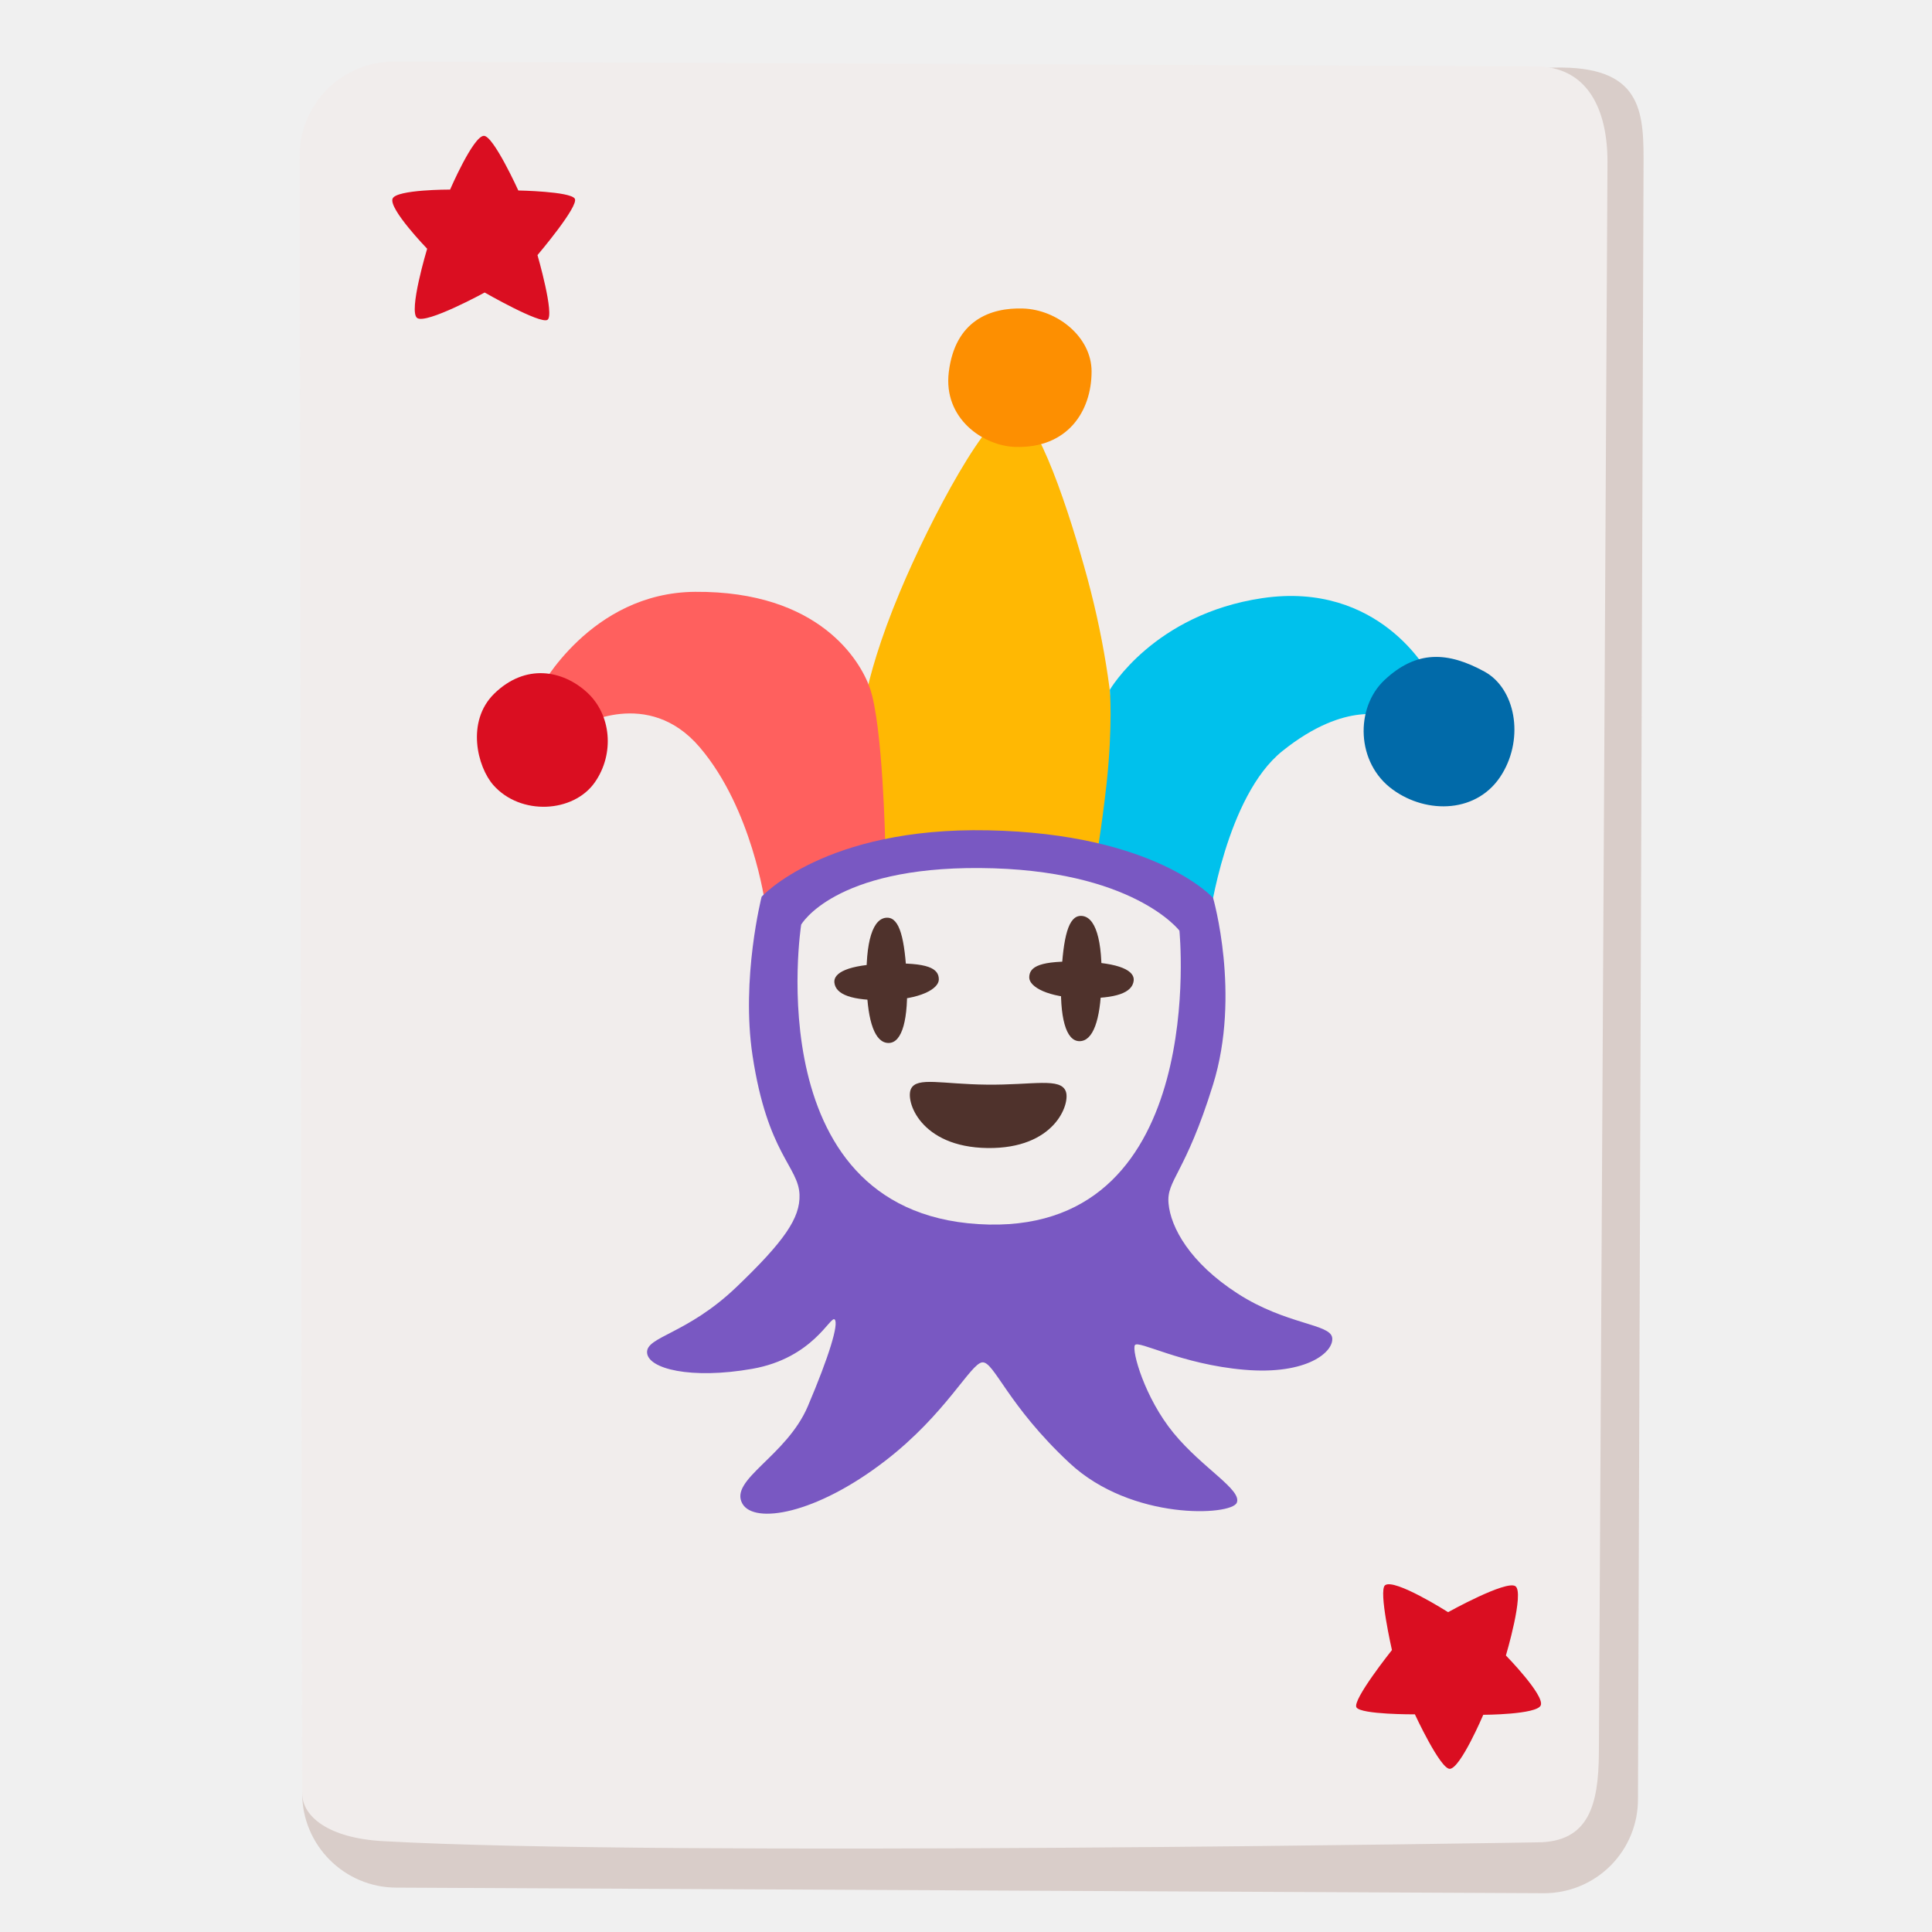
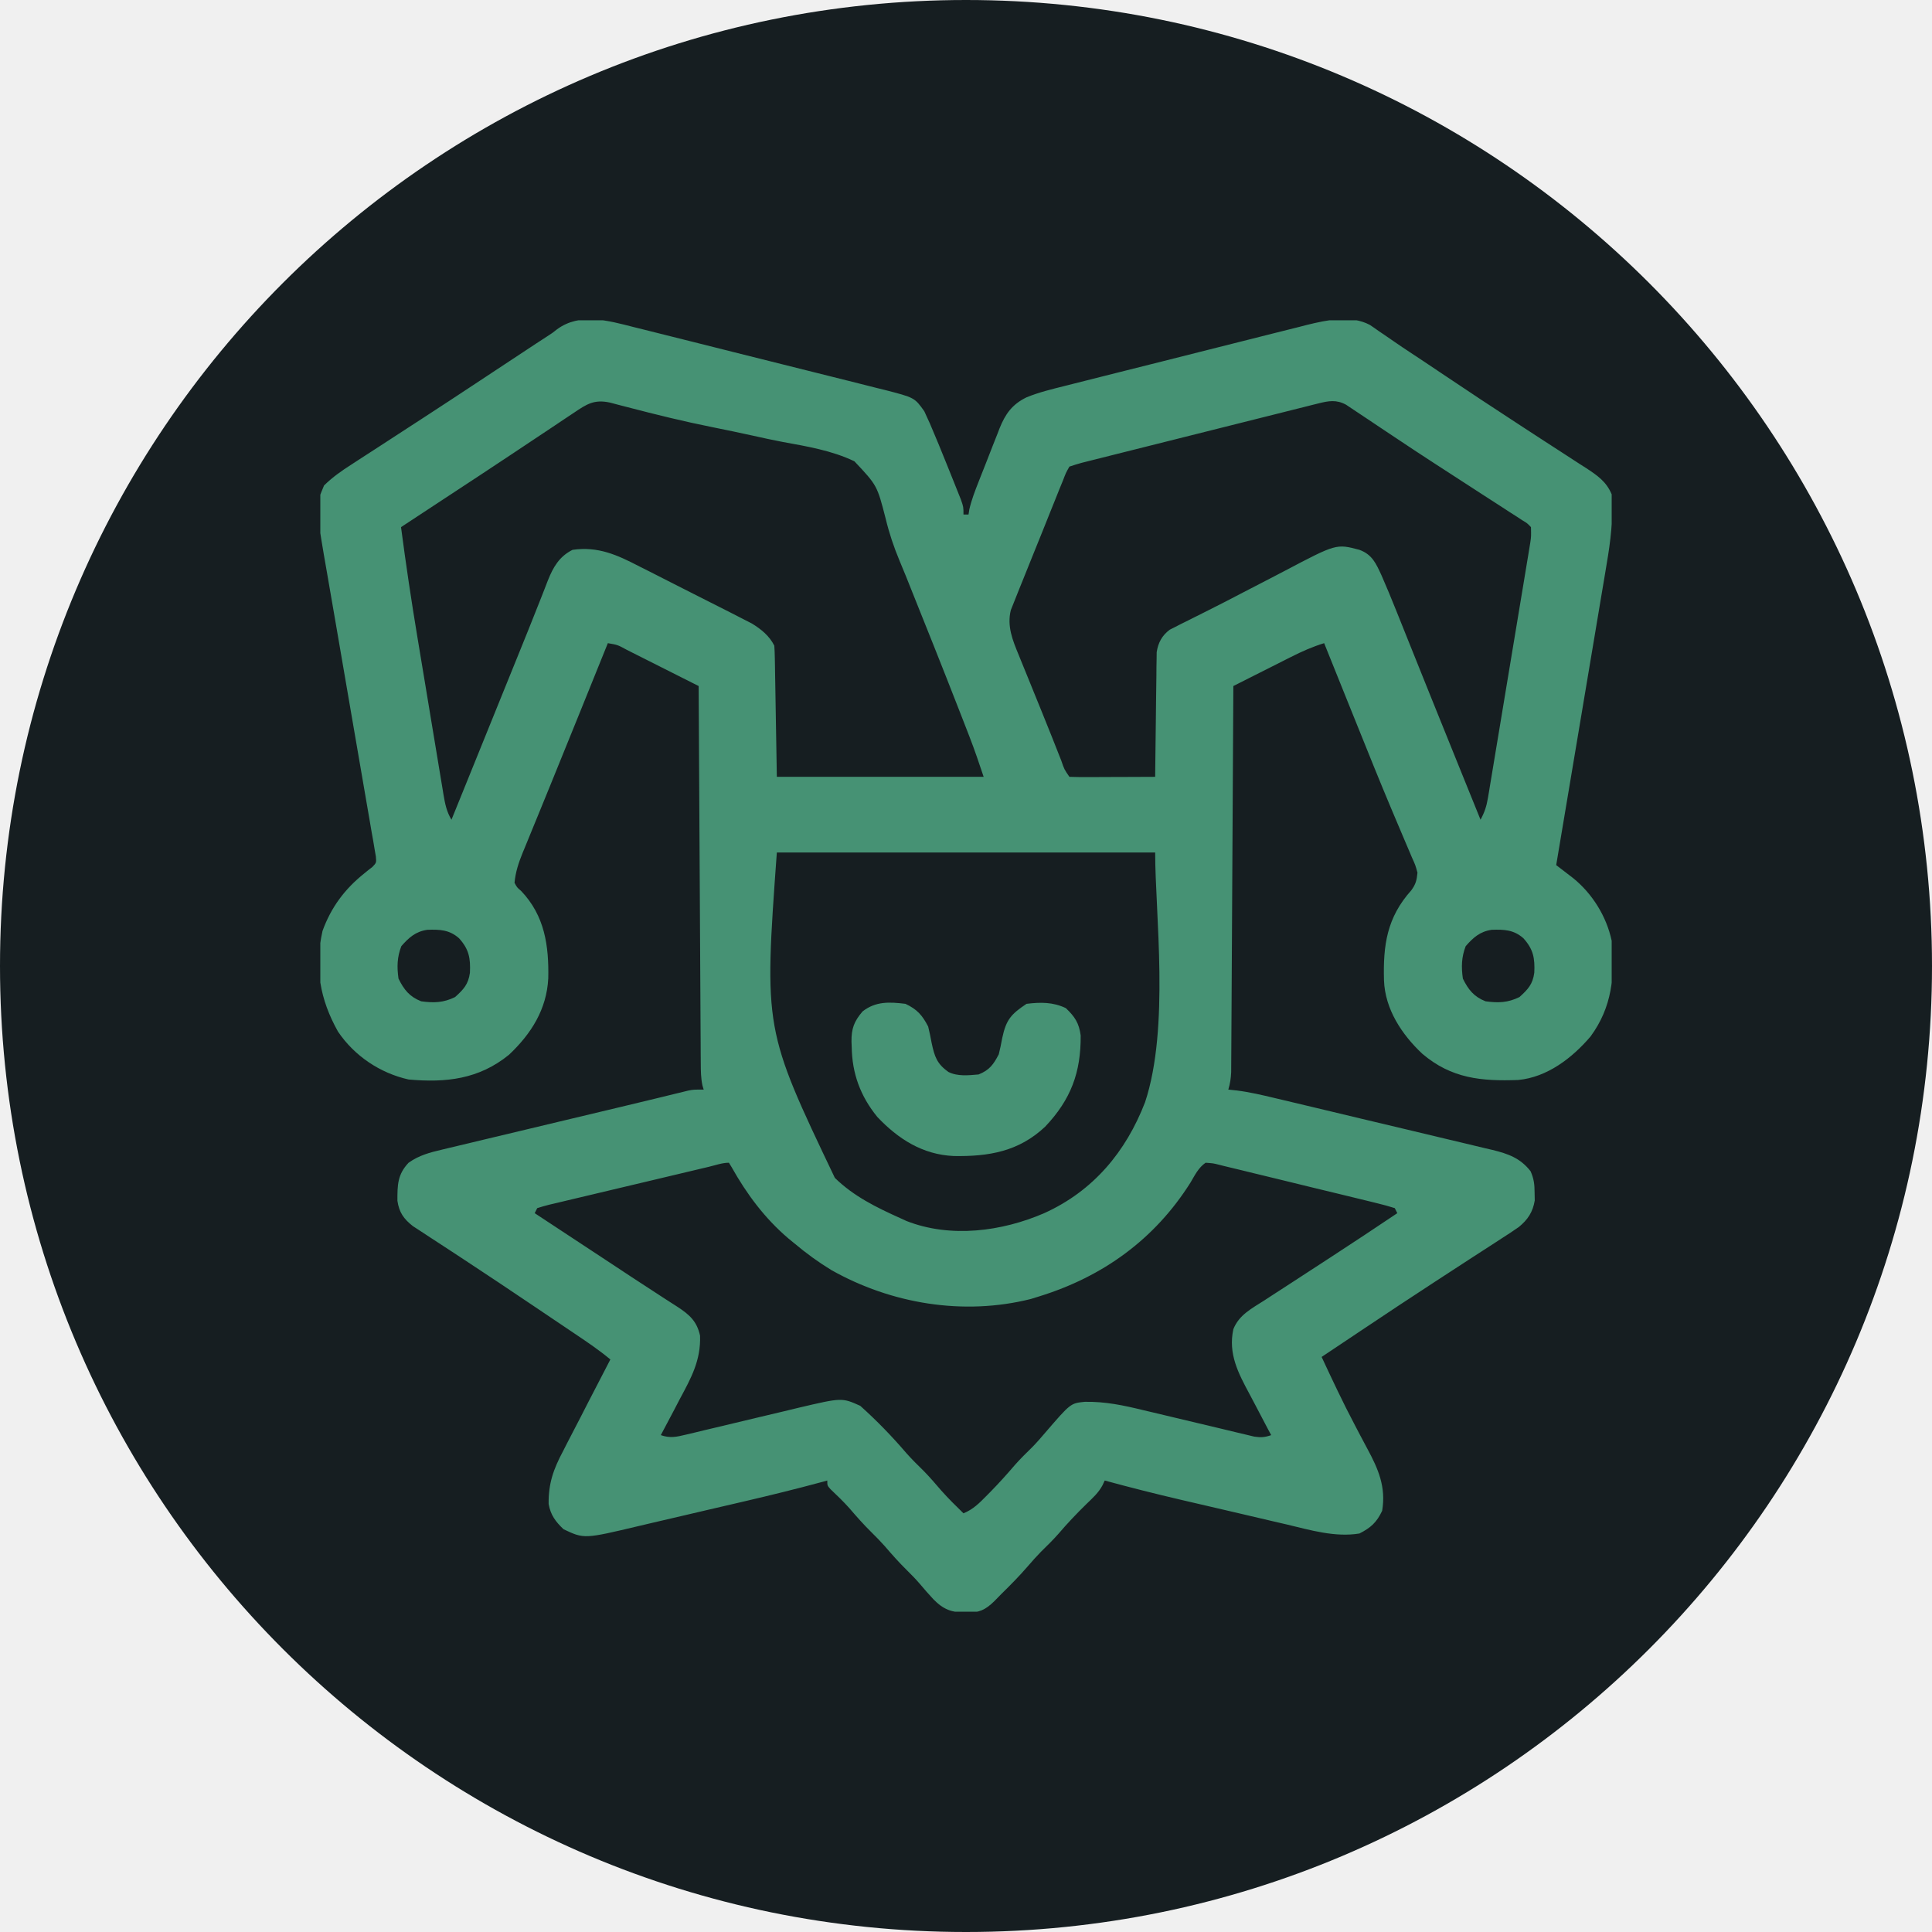
- <svg xmlns="http://www.w3.org/2000/svg" width="800px" height="800px" viewBox="0 0 128 128" aria-hidden="true" role="img" class="iconify iconify--noto" preserveAspectRatio="xMidYMid meet">
-   <path d="M102.29 125.43l-76.02-.37c-3.45 0-6.25-2.8-6.25-6.25l12.2-92.13L102.41 4.5c6.13-.33 6.48 2.53 6.48 5.98l-.37 108.69a6.218 6.218 0 0 1-6.23 6.26z" fill="#d9cdc9" />
-   <path d="M101.83 122.06s-57.76.98-76.47-.08c-3.58-.2-5.33-1.62-5.34-3.16l-.17-108.49c0-3.45 2.8-6.25 6.25-6.25l75.64.32c3.45 0 4.76 2.86 4.76 6.31l-.57 105.4c-.02 3.45-.65 5.95-4.1 5.95z" fill="#f1edec" />
-   <path d="M29.82 12.56S31.34 9.04 32.05 9c.63-.04 2.29 3.62 2.29 3.62s3.44.06 3.74.54s-2.47 3.74-2.47 3.74s1.15 3.98.66 4.29c-.48.3-4.16-1.81-4.16-1.81s-3.86 2.11-4.47 1.69c-.6-.42.66-4.59.66-4.59s-2.56-2.65-2.29-3.32c.25-.61 3.81-.6 3.81-.6z" fill="#da0e21" />
-   <path d="M98.27 113.61s-1.5 3.53-2.21 3.58c-.63.04-2.32-3.61-2.32-3.61s-3.57.02-3.87-.46c-.3-.48 2.35-3.8 2.35-3.8s-.9-3.93-.46-4.29c.61-.49 4.18 1.78 4.18 1.78s3.85-2.14 4.46-1.72c.61.42-.63 4.59-.63 4.59s2.57 2.63 2.31 3.3c-.25.62-3.81.63-3.81.63z" fill="#da0e21" />
-   <path d="M67.14 27.16c-1.59-.19-5.54 7.32-7.51 12.03c-2.71 6.47-2.6 9.4-2.6 9.4l-.14 8.49l16.36-.13s.57-4.58.57-7.19s-.55-6.93-1.78-11.46c-1.14-4.2-3.31-10.95-4.9-11.14z" fill="#ffb803" />
-   <path d="M67.78 20.44c-2.14-.07-4.5.77-4.92 4.21c-.38 3.08 2.29 4.89 4.39 4.96c3.49.11 5.07-2.37 5.07-5c0-2.3-2.29-4.1-4.54-4.17z" fill="#fd8f01" />
-   <path d="M72.52 57.56l7.62 3.23s1.1-8.05 4.82-11.03c4.27-3.43 7.01-2.26 7.01-2.26l2.68-2.87s-3.23-6.16-11.03-5c-7.19 1.07-10.09 6.07-10.09 6.07s.2 2.29-.21 6.17c-.36 3.24-.8 5.69-.8 5.69z" fill="#00c1ec" />
-   <path d="M91.72 45.06c-1.95 1.84-1.88 5.49.55 7.25c2.26 1.65 5.67 1.59 7.25-1.04c1.47-2.43.87-5.65-1.16-6.77c-2.43-1.33-4.5-1.45-6.64.56z" fill="#016aa9" />
-   <path d="M35.75 45.67l2.68 2.44s4.5-2.63 7.93 1.4c3.48 4.08 4.33 10.36 4.33 10.36l7.96-3.95s-.16-7.9-1.02-10.34c-.62-1.78-3.34-6.43-11.58-6.37c-6.94.05-10.3 6.46-10.3 6.46z" fill="#ff605e" />
-   <path d="M32.69 52.02c1.8 2.03 5.3 1.84 6.72-.19c1.32-1.89 1.09-4.49-.52-5.96s-4.07-1.94-6.15.09c-1.87 1.84-1.12 4.85-.05 6.06z" fill="#da0e21" />
-   <path d="M50.46 59.41s4.18-4.62 14.99-4.4c11.12.22 14.92 4.48 14.92 4.48s1.85 6.39 0 12.36s-3.1 6.32-2.95 7.89c.14 1.56 1.39 3.91 4.59 5.97c3.2 2.06 6.11 1.99 6.25 2.91c.14.92-1.63 2.49-5.82 2.13c-4.19-.36-7.03-1.99-7.25-1.63s.64 3.48 2.56 5.82c1.92 2.34 4.55 3.76 4.19 4.62s-6.96 1.21-11.08-2.63s-5-6.74-5.78-6.67s-2.4 3.42-6.44 6.53c-4.62 3.56-8.67 4.19-9.45 2.84c-.92-1.59 2.91-3.13 4.33-6.46c1.42-3.34 2.06-5.47 1.78-5.75c-.28-.28-1.42 2.56-5.47 3.27s-6.89 0-6.96-1.07c-.07-1.07 2.63-1.21 5.9-4.33c3.2-3.06 4.25-4.6 4.2-6.13c-.06-1.88-2.12-2.69-3.11-9.21c-.78-5.12.6-10.54.6-10.54z" fill="#7958c2" />
-   <path d="M53.08 61.26s2.16-3.82 11.84-3.75c10.13.07 13.22 4.15 13.22 4.15s1.98 19.77-12.62 19.47c-15.49-.34-12.44-19.87-12.44-19.87z" fill="#f1edec" />
-   <path d="M71.61 60.68c-.82 0-1.17 1.36-1.3 4.07c-.12 2.63.3 4.23 1.21 4.23s1.38-1.43 1.45-3.73c.11-3.06-.42-4.57-1.36-4.57z" fill="#4f322c" />
-   <path d="M68.19 64.76c0 .63 1.26 1.33 3.51 1.37c2.25.04 3.32-.36 3.41-1.16c.07-.63-.84-1.19-3.51-1.26s-3.41.31-3.41 1.05z" fill="#4f322c" />
-   <path d="M58.78 60.8c.82 0 1.17 1.36 1.3 4.07c.12 2.63-.3 4.23-1.21 4.23s-1.38-1.43-1.45-3.73c-.11-3.06.43-4.57 1.36-4.57z" fill="#4f322c" />
-   <path d="M62.2 64.89c0 .63-1.26 1.33-3.51 1.37c-2.25.04-3.32-.36-3.41-1.16c-.07-.63.84-1.19 3.51-1.26c2.68-.08 3.41.31 3.41 1.05z" fill="#4f322c" />
-   <path d="M60.36 72.13c-.4.79.6 3.87 5.06 3.93s5.48-2.91 5.2-3.73c-.33-.97-2.2-.43-5.26-.47c-2.94-.03-4.6-.53-5 .27z" fill="#4f322c" />
+ <svg xmlns="http://www.w3.org/2000/svg" width="766" height="766" viewBox="0 0 766 766" fill="none">
+   <circle cx="383" cy="383" r="383" fill="#161E21" />
+   <g clip-path="url(#clip0_179_872)">
+     <path d="M251.283 129.69C253.027 130.12 253.027 130.12 254.806 130.558C257.957 131.337 261.105 132.128 264.251 132.926C267.561 133.763 270.875 134.586 274.188 135.411C279.743 136.797 285.295 138.194 290.845 139.598C297.249 141.217 303.657 142.818 310.068 144.41C316.26 145.947 322.449 147.498 328.636 149.055C331.26 149.715 333.884 150.37 336.509 151.021C340.174 151.933 343.834 152.861 347.494 153.792C348.576 154.058 349.657 154.324 350.772 154.598C362.599 157.647 362.599 157.647 366.458 163.035C366.795 163.778 367.133 164.52 367.481 165.285C367.883 166.163 368.286 167.041 368.701 167.946C371.026 173.412 373.311 178.887 375.504 184.407C376.322 186.461 377.15 188.511 377.979 190.561C378.503 191.872 379.028 193.184 379.551 194.496C380.257 196.262 380.257 196.262 380.978 198.064C382 201 382 201 382 204C382.66 204 383.32 204 384 204C384.104 203.339 384.207 202.679 384.314 201.998C385.184 198.197 386.558 194.65 387.985 191.031C388.282 190.273 388.58 189.515 388.886 188.734C389.516 187.137 390.148 185.54 390.782 183.944C391.745 181.513 392.689 179.075 393.633 176.637C394.249 175.08 394.866 173.524 395.485 171.969C395.762 171.245 396.039 170.521 396.325 169.775C398.618 164.103 401.296 160.321 406.967 157.551C411.913 155.512 417.074 154.293 422.253 152.997C423.366 152.714 424.479 152.431 425.626 152.139C429.295 151.207 432.966 150.285 436.637 149.363C439.199 148.717 441.761 148.072 444.323 147.426C449.691 146.073 455.06 144.727 460.43 143.384C466.611 141.836 472.789 140.274 478.965 138.706C484.29 137.354 489.618 136.013 494.948 134.68C498.121 133.886 501.293 133.087 504.463 132.279C508.005 131.377 511.552 130.494 515.101 129.614C516.646 129.215 516.646 129.215 518.223 128.807C526.132 126.878 535.563 124.825 543.101 128.807C544.331 129.619 545.542 130.459 546.735 131.324C547.404 131.776 548.074 132.227 548.764 132.692C550.164 133.638 551.556 134.596 552.94 135.564C554.921 136.945 556.922 138.283 558.94 139.608C563.062 142.315 567.157 145.062 571.25 147.812C581.782 154.881 592.346 161.893 602.985 168.801C606.001 170.766 609.017 172.731 612.033 174.697C614.002 175.976 615.974 177.252 617.949 178.523C620.723 180.31 623.487 182.11 626.25 183.914C627.492 184.705 627.492 184.705 628.758 185.512C633.257 188.47 636.877 190.893 639 196C639.688 205.426 638.579 214.528 636.981 223.798C636.766 225.098 636.552 226.397 636.33 227.735C635.75 231.251 635.155 234.764 634.558 238.276C633.933 241.965 633.321 245.656 632.708 249.347C631.548 256.314 630.377 263.279 629.202 270.244C627.863 278.182 626.537 286.123 625.212 294.063C622.489 310.378 619.75 326.69 617 343C617.613 343.468 618.226 343.937 618.857 344.419C619.663 345.04 620.47 345.661 621.301 346.301C622.498 347.22 622.498 347.22 623.72 348.157C631.336 354.312 636.969 363.371 639 373C640.297 387.007 639.163 399.296 630.625 410.937C623.375 419.445 613.437 427.126 601.916 428.193C587.372 428.72 575.472 427.643 563.922 417.801C555.791 410.182 549.141 400.131 548.727 388.691C548.335 374.755 549.881 363.759 559.547 353C561.333 350.542 561.704 349.027 562 346C561.193 343.03 561.193 343.03 559.774 339.902C559.518 339.296 559.263 338.689 559 338.064C558.436 336.727 557.866 335.392 557.291 334.059C555.68 330.327 554.114 326.576 552.539 322.828C552.016 321.588 552.016 321.588 551.482 320.323C546.926 309.504 542.557 298.609 538.172 287.719C536.761 284.215 535.349 280.712 533.935 277.209C527.529 261.327 527.529 261.327 525 255C520.385 256.415 516.144 258.295 511.852 260.477C511.194 260.807 510.537 261.137 509.86 261.477C507.78 262.522 505.702 263.574 503.625 264.625C502.207 265.339 500.789 266.052 499.371 266.766C495.912 268.506 492.456 270.252 489 272C488.996 272.8 488.992 273.601 488.987 274.425C488.884 293.888 488.776 313.35 488.661 332.812C488.606 342.224 488.552 351.636 488.503 361.048C488.46 369.25 488.414 377.452 488.363 385.654C488.337 389.998 488.312 394.342 488.291 398.686C488.272 402.774 488.247 406.861 488.22 410.949C488.21 412.45 488.203 413.951 488.197 415.453C488.189 417.501 488.174 419.549 488.158 421.597C488.152 422.743 488.146 423.89 488.139 425.071C488.021 427.562 487.727 429.629 487 432C488.107 432.117 489.213 432.233 490.353 432.353C495.444 432.994 500.374 434.15 505.36 435.345C506.366 435.583 507.372 435.82 508.408 436.065C511.714 436.847 515.017 437.636 518.321 438.426C520.626 438.975 522.932 439.525 525.238 440.074C530.062 441.225 534.885 442.38 539.708 443.537C545.883 445.017 552.062 446.483 558.242 447.944C563.002 449.073 567.759 450.212 572.516 451.355C574.793 451.9 577.071 452.441 579.35 452.978C582.536 453.729 585.718 454.496 588.899 455.267C589.837 455.485 590.776 455.702 591.743 455.927C597.965 457.457 602.79 459.154 606.848 464.379C608.181 467.41 608.433 469.632 608.438 472.937C608.467 474.436 608.467 474.436 608.496 475.965C607.749 480.54 605.725 483.589 602.184 486.485C599.909 488.081 597.594 489.593 595.25 491.086C594.376 491.657 593.501 492.228 592.6 492.816C589.74 494.68 586.87 496.527 584 498.375C582.024 499.66 580.048 500.946 578.073 502.233C575.05 504.204 572.026 506.174 568.999 508.139C559.028 514.615 549.133 521.203 539.25 527.812C537.69 528.854 536.131 529.896 534.571 530.937C531.046 533.29 527.523 535.644 524 538C528.235 547.079 532.472 556.141 537.16 564.996C537.815 566.247 538.469 567.497 539.123 568.748C540.099 570.613 541.081 572.472 542.086 574.321C546.487 582.453 549.567 589.565 548 599C545.81 603.623 543.494 605.701 539 608C529.356 609.602 519.504 606.646 510.168 604.422C508.562 604.049 506.956 603.678 505.35 603.307C501.146 602.334 496.946 601.345 492.747 600.353C489.352 599.553 485.954 598.765 482.556 597.978C478.446 597.026 474.338 596.068 470.231 595.109C469.089 594.843 469.089 594.843 467.924 594.571C457.898 592.226 447.934 589.712 438 587C437.719 587.608 437.437 588.216 437.147 588.843C435.536 591.873 433.277 593.871 430.813 596.25C426.89 600.081 423.169 604.002 419.61 608.172C417.436 610.64 415.095 612.915 412.75 615.219C410.918 617.084 409.207 619.019 407.5 621C404.173 624.856 400.634 628.435 397 632C395.639 633.392 395.639 633.392 394.25 634.812C390.556 638.404 388.319 639.328 383.25 639.438C377.31 639.316 374.122 638.234 370 634C368.196 632.053 366.456 630.073 364.75 628.039C363.078 626.091 361.335 624.294 359.5 622.5C356.407 619.462 353.579 616.252 350.75 612.969C349.062 611.07 347.313 609.28 345.5 607.5C342.415 604.47 339.592 601.273 336.778 597.992C334.41 595.338 331.869 592.887 329.285 590.445C328 589 328 589 328 587C327.117 587.241 326.234 587.482 325.325 587.73C315.515 590.381 305.665 592.801 295.77 595.109C294.588 595.385 294.588 595.385 293.383 595.667C289.227 596.636 285.069 597.602 280.912 598.565C277.505 599.355 274.101 600.152 270.698 600.957C266.54 601.939 262.379 602.908 258.216 603.869C256.648 604.233 255.081 604.601 253.515 604.974C231.608 610.183 231.608 610.183 223.438 606.312C220.26 603.298 218.295 600.666 217.523 596.297C217.415 588.124 219.448 582.485 223.25 575.328C224.049 573.755 224.049 573.755 224.864 572.151C226.554 568.839 228.276 565.545 230 562.25C231.159 559.993 232.315 557.735 233.469 555.477C236.287 549.971 239.133 544.48 242 539C237.627 535.358 232.985 532.207 228.266 529.039C227.407 528.46 226.548 527.881 225.663 527.285C223.818 526.042 221.972 524.799 220.126 523.558C217.232 521.613 214.34 519.663 211.449 517.713C202.305 511.55 193.143 505.416 183.922 499.367C182.392 498.36 180.861 497.353 179.331 496.345C176.501 494.482 173.662 492.633 170.818 490.791C169.545 489.955 168.272 489.119 167 488.281C165.907 487.57 164.814 486.859 163.688 486.127C160.039 483.239 158.255 480.708 157.567 476.098C157.559 469.949 157.554 465.687 162 461C166.105 458.081 170.384 456.938 175.221 455.811C176.036 455.614 176.852 455.417 177.692 455.213C180.387 454.564 183.084 453.926 185.781 453.289C187.675 452.835 189.568 452.381 191.461 451.925C196.455 450.726 201.452 449.537 206.449 448.351C211.459 447.159 216.466 445.958 221.473 444.758C229.731 442.78 237.991 440.803 246.254 438.844C250.783 437.77 255.309 436.683 259.832 435.578C260.789 435.346 261.747 435.114 262.734 434.874C264.572 434.428 266.41 433.978 268.246 433.524C269.073 433.325 269.899 433.125 270.751 432.919C271.84 432.652 271.839 432.652 272.95 432.38C275 432 275 432 279 432C278.838 431.472 278.677 430.944 278.51 430.4C277.877 427.421 277.859 424.644 277.842 421.597C277.827 419.619 277.827 419.619 277.812 417.602C277.806 416.143 277.801 414.684 277.795 413.226C277.785 411.688 277.775 410.151 277.765 408.613C277.738 404.44 277.717 400.267 277.697 396.093C277.675 391.732 277.648 387.37 277.621 383.009C277.571 374.75 277.526 366.491 277.483 358.232C277.433 348.83 277.379 339.427 277.323 330.025C277.209 310.683 277.103 291.342 277 272C272.197 269.574 267.392 267.153 262.584 264.737C260.948 263.914 259.312 263.089 257.677 262.263C255.331 261.078 252.982 259.898 250.633 258.719C249.533 258.161 249.533 258.161 248.411 257.592C244.88 255.67 244.88 255.67 241 255C240.179 257.031 239.358 259.062 238.538 261.093C237.792 262.937 237.047 264.78 236.302 266.624C234.197 271.832 232.092 277.04 229.989 282.25C226.078 291.935 222.162 301.619 218.206 311.287C216.633 315.131 215.064 318.978 213.495 322.824C212.751 324.642 212.006 326.46 211.258 328.277C210.216 330.808 209.182 333.343 208.149 335.879C207.842 336.617 207.536 337.356 207.22 338.117C205.624 342.058 204.392 345.724 204 350C204.974 351.844 204.974 351.844 206.625 353.25C215.969 363.051 217.659 374.979 217.375 387.93C216.735 400.237 210.59 409.901 201.813 418.187C189.849 427.921 176.815 429.33 162 428C150.679 425.465 140.522 418.657 134 409C126.829 396.206 124.62 383.631 127.871 369.109C131.254 359.75 136.678 352.477 144.422 346.289C144.943 345.864 145.464 345.438 146 345C146.806 344.381 146.806 344.381 147.629 343.749C149.242 342.057 149.242 342.057 149.026 339.608C148.861 338.656 148.696 337.704 148.526 336.722C148.345 335.628 148.164 334.533 147.977 333.405C147.761 332.204 147.544 331.002 147.321 329.764C147.107 328.499 146.893 327.234 146.672 325.93C146.206 323.173 145.729 320.418 145.243 317.665C144.474 313.299 143.729 308.93 142.988 304.559C141.542 296.054 140.071 287.553 138.597 279.053C136.73 268.274 134.875 257.492 133.041 246.708C132.304 242.377 131.554 238.048 130.796 233.721C130.437 231.665 130.083 229.609 129.732 227.552C129.307 225.062 128.874 222.573 128.43 220.085C125.127 200.464 125.127 200.464 128.471 192.494C131.853 189.159 135.472 186.638 139.469 184.09C140.321 183.533 141.174 182.976 142.052 182.402C144.861 180.569 147.68 178.754 150.5 176.937C152.462 175.662 154.422 174.385 156.382 173.107C160.484 170.434 164.59 167.766 168.697 165.101C174.958 161.034 181.193 156.931 187.422 152.816C188.421 152.157 189.42 151.497 190.449 150.817C192.421 149.514 194.393 148.211 196.365 146.907C200.955 143.873 205.547 140.841 210.141 137.812C210.922 137.296 211.704 136.779 212.509 136.247C213.976 135.281 215.448 134.322 216.926 133.374C219.007 132.032 219.007 132.032 220.905 130.529C229.935 123.908 241.199 127.105 251.283 129.69ZM227.633 163.59C226.53 164.321 226.53 164.321 225.404 165.068C222.972 166.683 220.549 168.31 218.125 169.937C216.44 171.059 214.754 172.18 213.068 173.301C209.531 175.651 205.997 178.005 202.465 180.362C194.392 185.743 186.28 191.065 178.17 196.391C174.104 199.062 170.041 201.736 165.977 204.41C163.651 205.94 161.326 207.47 159 209C160.917 223.61 163.085 238.16 165.504 252.695C165.831 254.672 166.159 256.649 166.486 258.626C167.163 262.715 167.844 266.804 168.525 270.892C169.398 276.13 170.262 281.368 171.124 286.608C171.793 290.666 172.468 294.724 173.145 298.781C173.466 300.714 173.785 302.648 174.103 304.582C174.543 307.267 174.993 309.95 175.444 312.633C175.572 313.426 175.701 314.219 175.833 315.035C176.45 318.655 177.07 321.841 179 325C181.146 319.708 183.292 314.417 185.438 309.125C185.768 308.309 186.099 307.494 186.44 306.653C190.823 295.844 195.203 285.033 199.575 274.219C201.4 269.708 203.226 265.198 205.056 260.689C208.034 253.349 211.009 246.009 213.899 238.633C214.307 237.6 214.716 236.568 215.137 235.504C215.844 233.714 216.542 231.921 217.226 230.123C219.308 224.891 221.739 220.631 227 218C237.189 216.544 244.761 220.041 253.559 224.605C254.919 225.29 256.28 225.973 257.642 226.655C260.475 228.078 263.301 229.518 266.12 230.97C269.722 232.825 273.338 234.649 276.96 236.464C279.764 237.87 282.562 239.287 285.358 240.708C286.69 241.384 288.022 242.058 289.356 242.73C291.22 243.672 293.077 244.627 294.932 245.587C295.986 246.126 297.04 246.666 298.126 247.222C301.807 249.499 305.037 252.074 307 256C307.119 257.664 307.177 259.332 307.206 261C307.226 262.056 307.246 263.111 307.267 264.199C307.291 265.868 307.291 265.868 307.317 267.57C307.335 268.591 307.354 269.611 307.373 270.662C307.442 274.483 307.502 278.304 307.563 282.125C307.779 294.933 307.779 294.933 308 308H390C388.196 302.587 386.405 297.305 384.348 292.004C384.096 291.354 383.844 290.704 383.584 290.034C382.746 287.876 381.905 285.719 381.063 283.562C380.767 282.804 380.472 282.045 380.168 281.264C373.678 264.604 367.034 248.007 360.37 231.416C359.973 230.423 359.577 229.431 359.169 228.408C358.36 226.403 357.534 224.406 356.691 222.415C354.373 216.859 352.555 211.456 351.141 205.599C347.765 192.466 347.765 192.466 338.76 182.9C329.84 178.615 319.858 176.962 310.197 175.2C306.284 174.462 302.401 173.595 298.514 172.734C293.148 171.558 287.776 170.426 282.388 169.352C271.11 167.101 259.983 164.351 248.857 161.45C247.616 161.129 246.375 160.808 245.097 160.478C244.011 160.192 242.926 159.906 241.808 159.611C235.604 158.26 232.588 160.232 227.633 163.59ZM522.743 159.942C521.9 160.151 521.058 160.36 520.19 160.575C519.274 160.808 518.358 161.04 517.414 161.279C516.443 161.521 515.472 161.763 514.471 162.013C511.26 162.815 508.05 163.624 504.84 164.434C502.611 164.992 500.382 165.55 498.153 166.108C493.481 167.278 488.809 168.451 484.139 169.626C478.145 171.135 472.15 172.638 466.155 174.139C460.445 175.569 454.736 177.001 449.028 178.434C447.934 178.708 446.841 178.982 445.715 179.264C442.629 180.039 439.543 180.815 436.457 181.592C435.539 181.822 434.621 182.052 433.675 182.289C432.835 182.501 431.996 182.712 431.13 182.931C430.401 183.114 429.672 183.298 428.92 183.486C427.262 183.93 425.628 184.457 424 185C422.618 187.437 422.618 187.437 421.441 190.51C420.957 191.689 420.474 192.867 419.975 194.082C419.457 195.38 418.939 196.678 418.422 197.977C417.886 199.304 417.35 200.631 416.814 201.958C415.69 204.744 414.575 207.534 413.465 210.326C412.046 213.894 410.602 217.452 409.15 221.008C408.036 223.749 406.936 226.495 405.841 229.244C405.315 230.558 404.784 231.869 404.247 233.179C403.497 235.017 402.769 236.865 402.042 238.713C401.623 239.761 401.203 240.808 400.771 241.887C399.199 248.236 401.46 253.793 403.879 259.637C404.167 260.351 404.455 261.064 404.752 261.8C405.682 264.099 406.622 266.393 407.563 268.687C408.203 270.264 408.843 271.842 409.481 273.419C410.74 276.526 412.003 279.631 413.268 282.735C415.817 288.997 418.301 295.285 420.778 301.577C421.963 305.046 421.963 305.046 424 308C426.521 308.088 429.015 308.115 431.535 308.098C432.289 308.096 433.042 308.095 433.818 308.093C436.233 308.088 438.648 308.075 441.063 308.062C442.696 308.057 444.33 308.053 445.963 308.049C449.976 308.038 453.988 308.02 458 308C458.006 307.36 458.012 306.719 458.018 306.06C458.082 299.392 458.166 292.725 458.263 286.058C458.296 283.57 458.324 281.082 458.347 278.594C458.38 275.017 458.433 271.44 458.488 267.863C458.495 266.752 458.501 265.64 458.508 264.495C458.528 263.454 458.547 262.413 458.568 261.341C458.579 260.428 458.59 259.516 458.602 258.575C459.186 254.797 460.709 251.966 463.786 249.664C464.466 249.321 465.147 248.978 465.848 248.625C466.66 248.207 467.473 247.789 468.31 247.358C469.218 246.91 470.127 246.462 471.063 246C472.03 245.513 472.997 245.026 473.994 244.524C475.659 243.687 477.324 242.85 478.993 242.02C483.587 239.73 488.141 237.369 492.688 234.987C496.409 233.044 500.141 231.122 503.874 229.203C505.738 228.24 507.598 227.27 509.454 226.291C529.827 215.569 529.827 215.569 539 218C544.128 219.895 545.605 223.509 547.785 228.208C549.756 232.737 551.656 237.286 553.485 241.875C553.898 242.903 554.312 243.93 554.738 244.989C556.079 248.324 557.415 251.662 558.75 255C559.679 257.312 560.608 259.625 561.538 261.937C563.432 266.646 565.324 271.357 567.215 276.068C571.021 285.547 574.855 295.014 578.691 304.48C580.144 308.067 581.596 311.655 583.049 315.242C584.366 318.495 585.683 321.747 587 325C588.569 322.145 589.391 319.654 589.924 316.446C590.078 315.537 590.232 314.629 590.391 313.693C590.552 312.704 590.714 311.714 590.88 310.695C591.055 309.648 591.231 308.6 591.413 307.521C591.992 304.057 592.563 300.591 593.133 297.125C593.533 294.719 593.934 292.313 594.335 289.907C595.175 284.864 596.01 279.82 596.842 274.775C597.909 268.304 598.984 261.835 600.063 255.366C600.891 250.397 601.715 245.428 602.539 240.459C602.934 238.073 603.331 235.688 603.728 233.302C604.282 229.97 604.831 226.637 605.38 223.305C605.627 221.821 605.627 221.821 605.88 220.307C606.103 218.944 606.103 218.944 606.33 217.554C606.46 216.767 606.591 215.979 606.725 215.168C607.084 212.703 607.084 212.703 607 209C605.539 207.455 605.539 207.455 603.469 206.217C602.69 205.704 601.912 205.191 601.109 204.662C600.248 204.115 599.387 203.568 598.5 203.004C597.609 202.422 596.718 201.84 595.8 201.24C592.875 199.334 589.938 197.448 587 195.562C584.992 194.261 582.985 192.958 580.979 191.654C576.928 189.022 572.874 186.397 568.817 183.776C563.547 180.365 558.313 176.902 553.094 173.414C551.615 172.429 550.136 171.444 548.656 170.459C546.591 169.083 544.527 167.706 542.469 166.32C540.599 165.063 538.723 163.817 536.844 162.574C535.804 161.879 534.765 161.184 533.694 160.468C529.848 158.372 526.811 158.922 522.743 159.942ZM308 338C302.922 408.16 302.922 408.16 331 467C338.51 474.344 347.525 478.74 357 483C357.79 483.362 358.581 483.724 359.395 484.098C376.887 490.963 397.251 488.253 414 481C433.519 472.176 446.421 456.634 454 437C463.81 407.389 458 362.196 458 338C408.5 338 308 338 308 338ZM159.125 375.125C157.435 379.443 157.341 383.427 158 388C160.163 392.406 162.397 395.199 167 397C172.043 397.684 175.831 397.574 180.438 395.312C183.797 392.281 185.694 390.259 186.317 385.668C186.582 379.95 185.969 376.397 182 372C178.163 368.614 174.366 368.487 169.438 368.648C164.775 369.321 162.148 371.699 159.125 375.125ZM581.125 375.125C579.435 379.443 579.341 383.427 580 388C582.163 392.406 584.397 395.199 589 397C594.043 397.684 597.831 397.574 602.438 395.312C605.797 392.281 607.694 390.259 608.317 385.668C608.582 379.95 607.969 376.397 604 372C600.163 368.614 596.366 368.487 591.438 368.648C586.775 369.321 584.148 371.699 581.125 375.125ZM281.018 462.621C280.288 462.793 279.558 462.965 278.806 463.143C271.18 464.945 263.558 466.762 255.936 468.581C252.313 469.444 248.689 470.304 245.064 471.159C240.698 472.189 236.333 473.227 231.97 474.271C230.302 474.668 228.634 475.063 226.965 475.455C224.636 476.002 222.309 476.56 219.983 477.121C219.287 477.282 218.59 477.443 217.873 477.609C216.232 478.01 214.613 478.497 213 479C212.67 479.66 212.34 480.32 212 481C212.767 481.505 212.767 481.505 213.55 482.02C218.97 485.59 224.39 489.16 229.81 492.731C231.821 494.056 233.832 495.38 235.843 496.705C236.812 497.342 237.78 497.98 238.778 498.637C239.744 499.273 240.71 499.909 241.705 500.564C244.606 502.477 247.504 504.394 250.402 506.311C254.039 508.715 257.69 511.095 261.357 513.455C262.187 513.995 263.017 514.534 263.872 515.09C265.413 516.092 266.96 517.086 268.513 518.07C273.271 521.18 276.297 523.768 277.557 529.56C277.909 539.354 274.011 546.37 269.5 554.75C268.775 556.139 268.053 557.53 267.332 558.922C265.58 562.295 263.799 565.651 262 569C265.637 570.277 268.176 569.72 271.879 568.828C273.065 568.548 274.25 568.268 275.472 567.979C276.751 567.667 278.03 567.356 279.348 567.035C280.683 566.719 282.019 566.403 283.355 566.089C289.016 564.755 294.673 563.397 300.328 562.036C303.793 561.204 307.26 560.383 310.729 559.569C312.674 559.109 314.615 558.635 316.556 558.16C333.796 554.112 333.796 554.112 341.063 557.375C347.609 563.225 353.65 569.469 359.356 576.137C361.543 578.615 363.893 580.904 366.25 583.219C368.697 585.709 370.945 588.356 373.223 591C376.011 594.138 378.992 597.074 382 600C385.912 598.406 388.372 595.861 391.313 592.875C391.798 592.383 392.284 591.891 392.784 591.384C396.122 587.975 399.294 584.455 402.391 580.828C404.565 578.359 406.906 576.083 409.254 573.781C411.076 571.923 412.755 569.985 414.438 568C424.478 556.346 424.478 556.346 430.1 555.793C438.172 555.642 445.464 557.187 453.278 559.098C454.62 559.415 455.962 559.731 457.305 560.046C460.805 560.87 464.303 561.707 467.8 562.548C473.419 563.9 479.04 565.241 484.666 566.564C486.622 567.028 488.575 567.503 490.529 567.979C491.714 568.259 492.9 568.539 494.121 568.828C495.683 569.205 495.683 569.205 497.277 569.589C499.935 569.99 501.492 569.881 504 569C503.319 567.731 503.319 567.731 502.623 566.436C500.921 563.251 499.252 560.049 497.592 556.842C496.873 555.464 496.145 554.091 495.409 552.723C490.946 544.415 486.883 536.737 489 527C491.248 521.308 496.346 518.757 501.285 515.59C502.68 514.678 502.68 514.678 504.103 513.747C507.083 511.8 510.072 509.869 513.063 507.937C515.017 506.666 516.971 505.393 518.924 504.119C521.813 502.235 524.703 500.353 527.595 498.475C536.448 492.725 545.234 486.879 554 481C553.67 480.34 553.34 479.68 553 479C550.68 478.257 548.414 477.639 546.05 477.073C545.323 476.892 544.596 476.712 543.847 476.525C541.434 475.929 539.018 475.344 536.602 474.762C534.929 474.354 533.256 473.946 531.583 473.538C528.072 472.684 524.56 471.837 521.046 470.994C516.537 469.911 512.033 468.804 507.531 467.691C504.077 466.841 500.619 466.006 497.16 465.177C495.497 464.775 493.836 464.368 492.177 463.955C489.858 463.38 487.535 462.827 485.21 462.28C484.176 462.016 484.176 462.016 483.122 461.747C481.006 461.222 481.006 461.222 478 461C475.145 462.964 473.756 465.916 472 468.875C457.823 491.356 437.293 506.181 412 514C410.905 514.34 409.809 514.681 408.68 515.031C381.982 521.721 353.357 516.944 329.625 503.562C324.435 500.391 319.649 496.917 315 493C313.799 492.018 313.799 492.018 312.574 491.016C303.209 483.034 296.07 473.442 290.059 462.73C289.709 462.159 289.36 461.588 289 461C286.359 461 283.591 462.01 281.018 462.621Z" fill="#469274" />
+     <path d="M359 398C363.645 400.2 365.669 402.509 368 407C368.527 409.151 368.983 411.32 369.375 413.5C370.541 418.953 371.466 421.745 376 425C379.689 426.845 383.964 426.35 388 426C392.325 424.251 393.878 422.068 396 418C396.527 415.849 396.983 413.68 397.375 411.5C398.936 404.229 400.892 402.072 407 398C412.554 397.311 417.471 397.276 422.562 399.687C426.129 403.071 427.813 405.593 428.468 410.531C428.584 425.18 424.589 435.922 414.418 446.672C403.887 456.613 391.935 458.57 378.14 458.34C365.803 457.795 356.108 451.6 347.812 442.812C341.115 434.581 337.831 425.579 337.687 415.125C337.658 414.43 337.629 413.735 337.599 413.02C337.536 407.82 338.636 404.931 342 401C347.222 396.944 352.653 397.226 359 398Z" fill="#469274" />
+   </g>
+   <defs>
+     <clipPath id="clip0_179_872">
+       <rect width="512" height="512" fill="white" transform="translate(127 127)" />
+     </clipPath>
+   </defs>
</svg>
